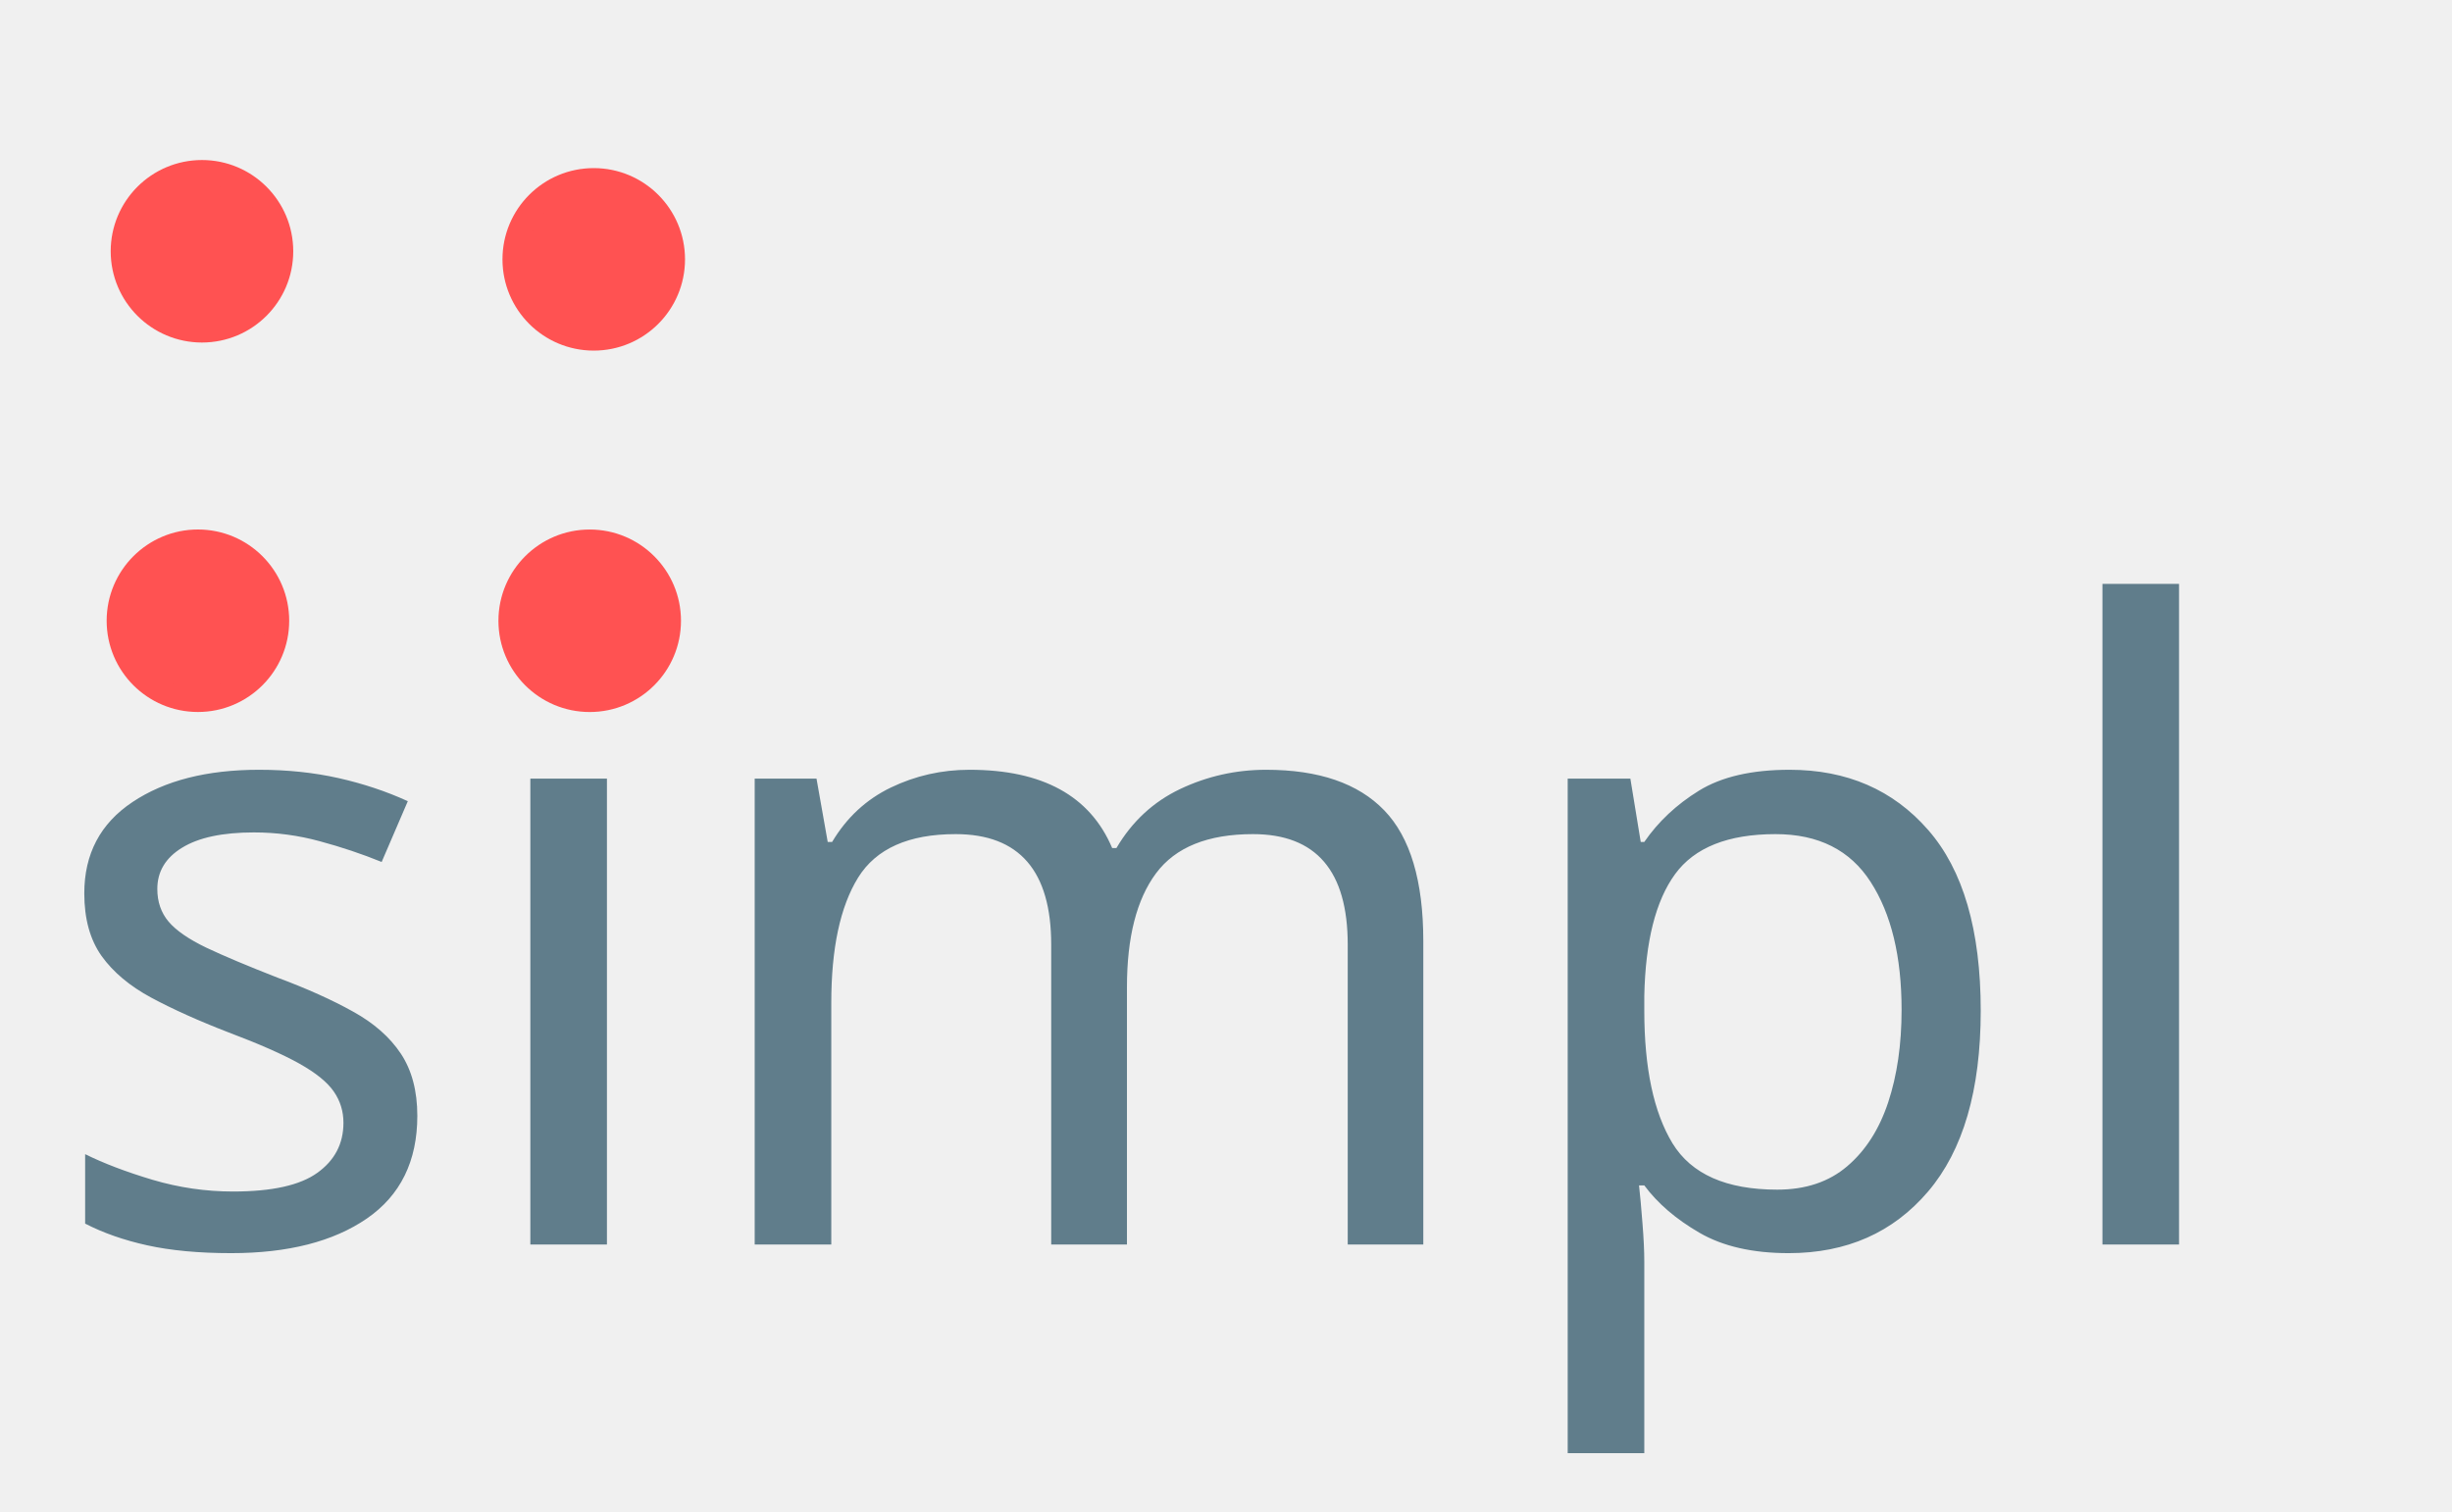
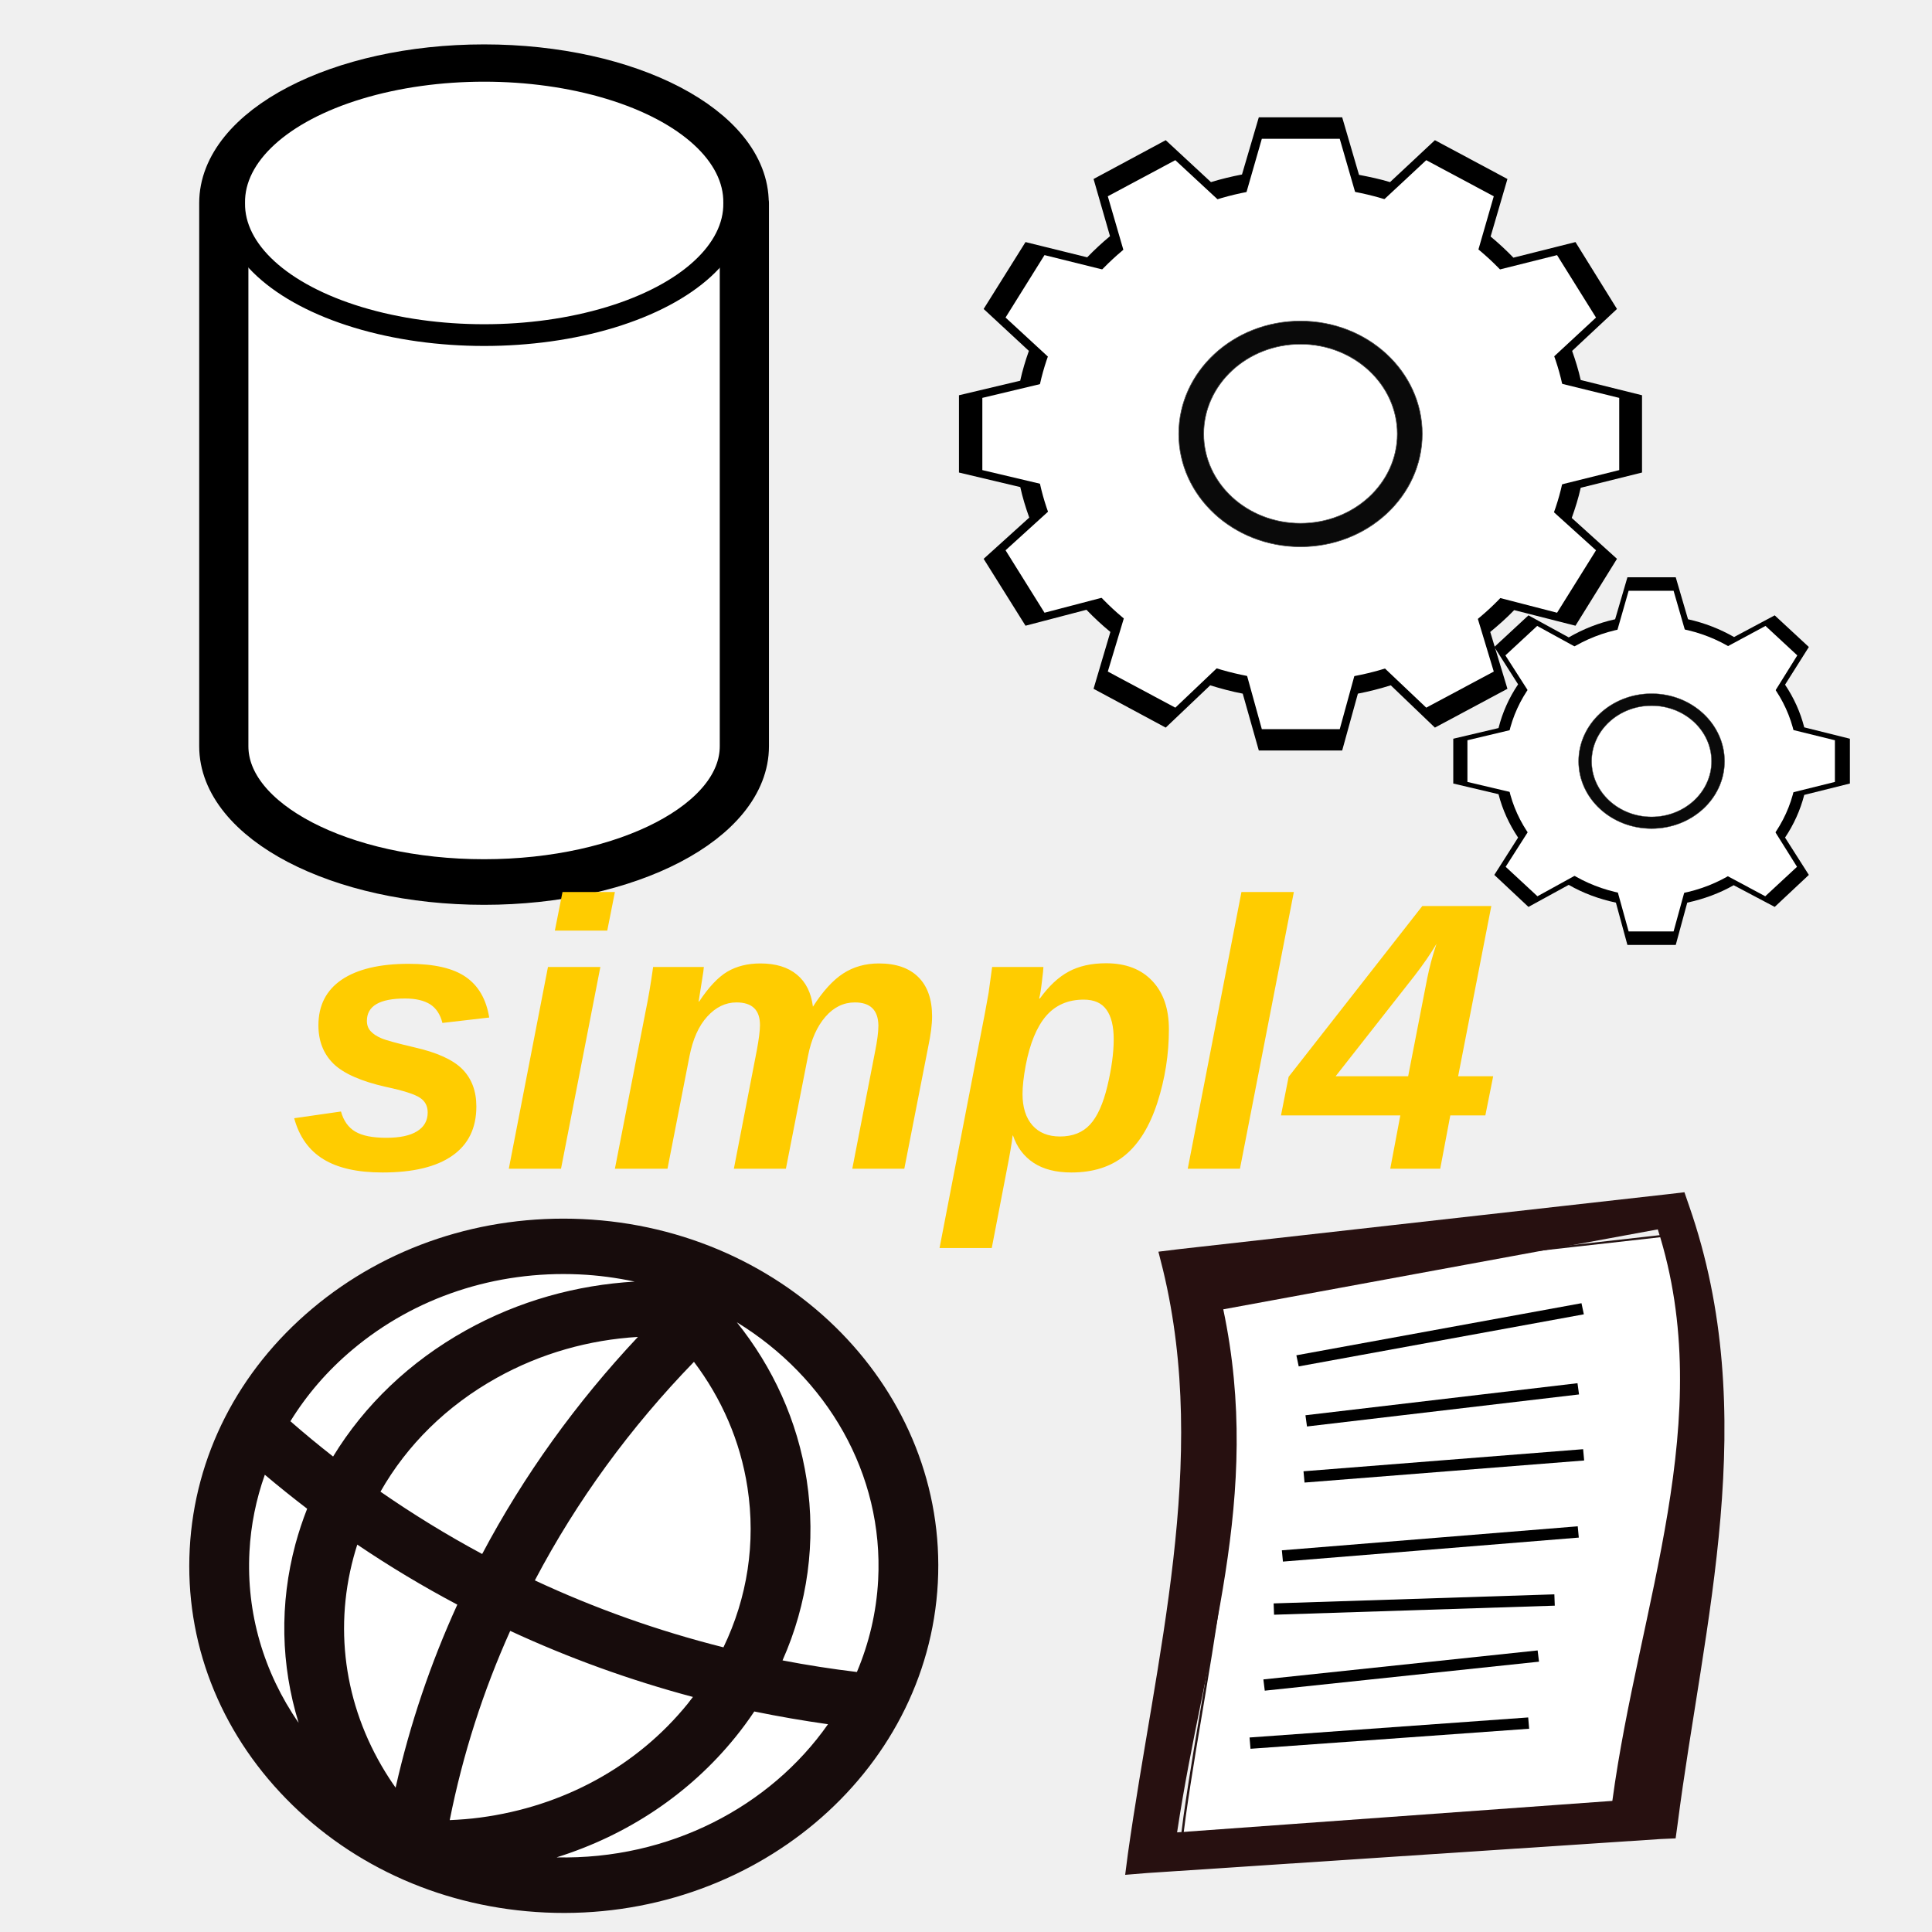
- <svg xmlns="http://www.w3.org/2000/svg" width="54.467mm" height="33.575mm" viewBox="0 0 192.992 118.968" id="svg2" version="1.1">
+ <svg xmlns="http://www.w3.org/2000/svg" width="120" height="120" id="svg2" version="1.1">
  <defs id="defs4" />
-   <g id="layer1" transform="translate(-83.23705,-261.8874)">
-     <g id="g4781" transform="matrix(0.8554972,0,0,0.8554972,13.05203,38.86751)">
-       <text id="text4136" y="375.219" x="85.714" style="font-style:normal;font-variant:normal;font-weight:normal;font-stretch:normal;font-size:80px;line-height:100%;font-family:'Roboto Slab';-inkscape-font-specification:'Roboto Slab, Normal';text-align:start;letter-spacing:0px;word-spacing:0px;writing-mode:lr-tb;text-anchor:start;fill:#607d8b;fill-opacity:1;stroke:none;stroke-width:1px;stroke-linecap:butt;stroke-linejoin:miter;stroke-opacity:1;" xml:space="preserve">
-         <tspan y="375.219" x="85.714" id="tspan4138">simpl</tspan>
-       </text>
-       <circle style="color:#000000;display:inline;overflow:visible;visibility:visible;fill:#ff5252;fill-opacity:1;stroke:#ff5252;stroke-width:2.191px;stroke-linecap:butt;stroke-linejoin:miter;stroke-miterlimit:4;stroke-dasharray:none;stroke-dashoffset:0;stroke-opacity:1;marker:none;enable-background:accumulate" id="path4567-7" cx="136.294" cy="317.819" r="7.302" />
-       <circle style="color:#000000;display:inline;overflow:visible;visibility:visible;fill:#ff5252;fill-opacity:1;stroke:#ff5252;stroke-width:2.191px;stroke-linecap:butt;stroke-linejoin:miter;stroke-miterlimit:4;stroke-dasharray:none;stroke-dashoffset:0;stroke-opacity:1;marker:none;enable-background:accumulate" id="path4567-7-3" cx="100.248" cy="317.816" r="7.302" />
-       <circle style="color:#000000;display:inline;overflow:visible;visibility:visible;fill:#ff5252;fill-opacity:1;stroke:#ff5252;stroke-width:2.191px;stroke-linecap:butt;stroke-linejoin:miter;stroke-miterlimit:4;stroke-dasharray:none;stroke-dashoffset:0;stroke-opacity:1;marker:none;enable-background:accumulate" id="path4567-7-7" cx="100.62" cy="283.815" r="7.302" />
-       <circle style="color:#000000;display:inline;overflow:visible;visibility:visible;fill:#ff5252;fill-opacity:1;stroke:#ff5252;stroke-width:2.191px;stroke-linecap:butt;stroke-linejoin:miter;stroke-miterlimit:4;stroke-dasharray:none;stroke-dashoffset:0;stroke-opacity:1;marker:none;enable-background:accumulate" id="path4567-7-9" cx="136.665" cy="284.558" r="7.302" />
+   <g id="layer1" transform="translate(-130.9308,-807.015)">
+     <g id="g3051">
+       <g id="g3018" transform="matrix(0.7412485,0,0,0.7412485,46.41504,224.5617)">
+         <g id="g3257" transform="matrix(1.038067,0,0,0.9622372,-593.9288,741.1582)" style="fill:#f2f2f2;fill-opacity:1">
+           <g id="g3807" transform="matrix(0.2088553,0,0,0.2088553,666.5648,98.31174)">
+             <g id="g4973" transform="translate(-382.9586,955.7667)">
+               <g transform="matrix(0.8794622,0,0,0.8794622,29.00264,-712.9674)" id="g4949">
+                 <g style="fill:#ffffff;fill-opacity:1;stroke:#241313;stroke-opacity:1" id="g3804" transform="translate(488.7009,-234.317)">
+                   <path style="fill:#ffffff;fill-opacity:1;fill-rule:evenodd;stroke:#241313;stroke-opacity:1" id="path3224" d="m 733.423,260.72 -5.902,0.755 -189.562,22.993 -7.837,1.039 1.794,7.649 c 17.847,79.932 -2.786,160.856 -13.597,243.48 l -1.039,8.687 8.546,-0.755 198.297,-14.164 5.902,-0.283 0.755,-5.902 c 10.056,-84.323 32.672,-170.535 4.438,-257.88 z" />
+                 </g>
+               </g>
+               <g transform="translate(-168.6161,-1279.494)" id="g4962">
+                 <g transform="translate(543.001,311.395)" id="g4931">
+                   <path d="m 733.423,260.72 -5.902,0.755 -189.562,22.993 -7.837,1.039 1.794,7.649 c 17.847,79.932 -2.786,160.856 -13.597,243.48 l -1.039,8.687 8.546,-0.755 198.297,-14.164 5.902,-0.283 0.755,-5.902 c 10.056,-84.323 32.672,-170.535 4.438,-257.88 L 733.423,260.72 z m -10.293,15.486 c 23.418,78.941 -7.365,156.607 -17.563,238.287 l -168.222,13.125 c 10.623,-76.203 33.191,-139.516 17.847,-218.079 l 167.938,-33.333 z" id="path4933" style="fill:#271010;fill-opacity:1;fill-rule:evenodd" />
+                 </g>
+                 <path style="fill:#f2f2f2;fill-opacity:1;stroke:#000000;stroke-width:4.721px" id="path4935" d="m 1126.899,642.416 110.196,-21.718" />
+                 <path style="fill:#f2f2f2;fill-opacity:1;stroke:#000000;stroke-width:4.721px" id="path4937" d="M 1130.252,667.439 1235.396,654.078" />
+                 <path style="fill:#f2f2f2;fill-opacity:1;stroke:#000000;stroke-width:4.721px" id="path4939" d="m 1129.402,690.81 108.072,-9.207" />
+                 <path style="fill:#f2f2f2;fill-opacity:1;stroke:#000000;stroke-width:4.721px" id="path4941" d="M 1121.045,723.765 1235.396,713.756" />
+                 <path style="fill:#f2f2f2;fill-opacity:1;stroke:#000000;stroke-width:4.721px" id="path4943" d="m 1117.74,745.908 108.497,-3.777" />
+                 <path style="fill:#f2f2f2;fill-opacity:1;stroke:#000000;stroke-width:4.721px" id="path4945" d="m 1113.963,777.588 105.994,-12.087" />
+                 <path style="fill:#f2f2f2;fill-opacity:1;stroke:#000000;stroke-width:4.721px" id="path4947" d="m 1108.533,801.809 107.694,-8.357" />
+               </g>
+             </g>
+           </g>
+         </g>
+         <g transform="matrix(0.4122095,0,0,0.3820981,82.55976,547.0214)" id="layer1-9" style="fill:#ffffff;stroke:#000000;stroke-linecap:round;stroke-linejoin:round">
+           <path d="m 174.72,639.58 c -29.2,0 -52.91,13.35 -52.91,29.79 v 119.12 c 0,16.44 23.71,29.78 52.91,29.78 29.2,0 52.91,-13.34 52.91,-29.78 V 669.37 h -0.04 c 0,-16.44 -23.67,-29.79 -52.87,-29.79 z" id="rect3196" style="stroke-width:10" />
+           <path transform="matrix(1.6639,0,0,1.6225,-131.61,-463.2)" d="m 214.8,698.03 a 30.686,17.717 0 1 1 -61.37,0 30.686,17.717 0 1 1 61.37,0 z" id="path2527" style="stroke-width:2.938" />
+         </g>
+         <g transform="matrix(0.2488018,0,0,0.2306271,180.959,634.5861)" id="layer1-90">
+           <g id="text11467">
+             <g id="g7364">
+               <g id="g7357">
+                 <path d="m 154.9,698.17 -5.666,20.776 c -3.572,0.741 -7.037,1.645 -10.451,2.77 l -15.235,-15.236 -24.302,14.103 5.54,20.776 c -2.699,2.409 -5.268,4.986 -7.681,7.681 l -20.776,-5.54 -14.103,24.302 15.235,15.236 c -1.143,3.466 -2.148,7.076 -2.896,10.703 v 0.126 l -20.65,5.288 v 28.079 l 20.65,5.288 c 0.771,3.788 1.82,7.468 3.022,11.081 l -15.362,14.984 14.103,24.302 20.524,-5.792 c 2.518,2.837 5.226,5.535 8.059,8.059 l -5.667,20.65 24.302,14.103 14.984,-15.362 c 3.575,1.189 7.208,2.255 10.955,3.022 l 5.414,20.65 h 28.08 l 5.288,-20.65 c 3.763,-0.771 7.492,-1.826 11.081,-3.022 l 14.858,15.362 24.427,-14.103 -5.792,-20.65 c 2.814,-2.506 5.554,-5.117 8.058,-7.933 l 20.65,5.666 13.977,-24.302 -15.236,-14.858 c 1.194,-3.572 2.251,-7.21 3.022,-10.955 l 20.65,-5.54 v -28.079 l -20.65,-5.54 c -0.744,-3.586 -1.765,-7.149 -2.896,-10.577 l 15.11,-15.236 -13.977,-24.302 -20.902,5.666 c -2.417,-2.705 -4.976,-5.264 -7.68,-7.681 l 5.666,-20.902 -24.427,-14.103 -15.11,15.236 c -3.38,-1.115 -6.918,-1.905 -10.451,-2.644 l -5.666,-20.902 h -28.08 z" id="path7367" />
+                 <g transform="matrix(3.2361,0,0,3.2361,7655.9,1739.2)" id="g7373" style="fill:#ffffff">
+                   <path d="m -2317.6,-319.28 -2.399,9.003 -6.604,-6.604 -7.027,4.054 2.432,9.02 -9.02,-2.415 -4.054,7.01 6.706,6.672 -9.121,2.348 v 8.108 l 9.206,2.348 -6.79,6.655 4.054,7.01 9.155,-2.584 -2.567,9.189 7.027,4.054 6.638,-6.807 2.365,9.223 h 8.108 l 2.348,-9.223 6.655,6.807 7.027,-4.054 -2.567,-9.155 9.155,2.551 4.054,-7.01 -6.723,-6.554 9.138,-2.449 v -8.108 l -9.037,-2.398 6.621,-6.621 -4.054,-7.01 -9.003,2.432 2.416,-9.037 -7.027,-4.054 -6.588,6.621 -2.415,-9.02 h -8.108 z" id="path7375" />
+                   <path d="m 1183.5,128.11 c 0,28.305 -22.945,51.25 -51.25,51.25 -28.305,0 -51.25,-22.945 -51.25,-51.25 0,-28.305 22.945,-51.25 51.25,-51.25 28.305,0 51.25,22.945 51.25,51.25 z" transform="matrix(0.5413,0,0,0.5413,-2926.4,-355.49)" id="path7377" />
+                 </g>
+                 <path d="m 168.94,772.2 c -22.648,0 -40.998,18.349 -40.998,40.998 0,22.648 18.349,40.998 40.998,40.998 22.648,0 40.998,-18.349 40.998,-40.998 0,-22.648 -18.349,-40.998 -40.998,-40.998 z m 0,8.394 c 17.974,0 32.603,14.629 32.603,32.603 0,17.974 -14.629,32.482 -32.603,32.482 -17.974,0 -32.603,-14.507 -32.603,-32.482 0,-17.974 14.629,-32.603 32.603,-32.603 z" id="path7463" style="opacity:0.96;stroke:#464646;stroke-width:0.205" />
+               </g>
+               <g id="g7347">
+                 <path d="m 279.04,865.3 -4.134,15.244 c -5.641,1.337 -10.847,3.606 -15.631,6.588 l -13.564,-8.009 -11.497,11.497 8.009,13.564 c -3.026,4.853 -5.258,10.156 -6.588,15.89 l -15.244,3.876 v 16.277 l 15.244,3.876 c 1.324,5.664 3.607,10.957 6.588,15.76 l -8.009,13.564 11.497,11.627 13.564,-8.009 c 4.848,3.019 10.165,5.131 15.89,6.459 l 3.875,15.373 h 16.278 l 3.875,-15.373 c 5.595,-1.308 10.873,-3.403 15.631,-6.33 l 13.823,7.88 11.497,-11.627 -8.01,-13.564 c 2.932,-4.729 5.13,-9.938 6.46,-15.502 l 15.373,-4.134 v -16.277 l -15.373,-4.134 c -1.326,-5.596 -3.513,-10.749 -6.46,-15.502 l 8.01,-13.694 -11.497,-11.497 -13.693,7.88 c -4.721,-2.921 -9.951,-5.134 -15.502,-6.459 l -4.134,-15.244 h -16.278 z" id="path7369" />
+                 <path d="m 1183.5,128.11 a 51.25,51.25 0 1 1 -102.5,0 51.25,51.25 0 1 1 102.5,0 z" transform="matrix(0.95792,0,0,0.95792,-797.43,809.36)" id="path7387" style="fill:#ffffff" />
+                 <g transform="matrix(1.7402,0,0,1.7402,-2299.7,636.92)" id="g7389" style="fill:#ffffff">
+                   <path d="m 1482.1,205.17 -9.28,-36.151 9.28,-34.97 h 8.7 l 9.28,34.675 -9.28,36.446 H 1482.1 z" id="path7391" />
+                   <path d="m 1450.9,165.26 36.151,-9.28 34.97,9.28 v 8.7 l -34.675,9.28 -36.446,-9.28 V 165.26 z" id="path7393" />
+                   <path d="m 1458.3,191.68 19,-32.125 31.29,-18.166 6.152,6.152 -17.957,31.081 -32.333,19.209 -6.152,-6.152 z" id="path7395" />
+                   <path d="m 1464.4,141.39 32.124,19 18.166,31.29 -6.152,6.152 -31.081,-17.957 -19.209,-32.333 6.152,-6.152 z" id="path7397" />
+                 </g>
+                 <path d="m 287.18,907.57 c -13.548,0 -24.574,11.026 -24.574,24.574 0,13.548 11.026,24.453 24.574,24.453 13.548,0 24.574,-10.905 24.574,-24.453 0,-13.548 -11.026,-24.574 -24.574,-24.574 z m 0,4.38 c 11.148,0 20.195,9.047 20.195,20.195 0,11.148 -9.047,20.195 -20.195,20.195 -11.148,0 -20.195,-9.047 -20.195,-20.195 0,-11.148 9.047,-20.195 20.195,-20.195 z" id="path7465" style="opacity:0.96;stroke:#464646;stroke-width:0.123" />
+               </g>
+             </g>
+           </g>
+         </g>
+         <text xml:space="preserve" style="font-size:32px;font-style:italic;font-variant:normal;font-weight:bold;font-stretch:normal;text-align:start;line-height:125%;letter-spacing:0px;word-spacing:0px;writing-mode:lr-tb;text-anchor:start;fill:#ffcc00;fill-opacity:1;stroke:none;font-family:Arial;-inkscape-font-specification:Arial Bold Italic" x="138.31" y="883.708" id="text3334">
+           <tspan id="tspan3336" x="138.31" y="883.708">simpl4</tspan>
+         </text>
+         <g id="g3800" transform="translate(167.9141,203.8515)">
+           <path transform="matrix(1.260521,0,0,1.246898,104.1015,778.2443)" d="m -63.381,-52.461 c 0,11.541 -10.796,20.897 -24.112,20.897 -13.317,0 -24.112,-9.356 -24.112,-20.897 0,-11.541 10.796,-20.897 24.112,-20.897 13.317,0 24.112,9.356 24.112,20.897 z" id="path3798" style="fill:#ffffff;fill-opacity:1;fill-rule:evenodd;stroke:#201212;stroke-width:0.7;stroke-linecap:round;stroke-linejoin:round;stroke-miterlimit:4;stroke-opacity:1;stroke-dasharray:none;stroke-dashoffset:0" />
+           <g transform="matrix(0.2608758,0,0,0.2608758,-65.66966,411.2304)" id="g3822">
+             <g id="g3819">
+               <path style="fill:#170c0c;fill-opacity:1" d="m 232.125,1045.867 c -32.097,-1.461 -62.884,8.744 -86.676,28.744 -23.829,20.021 -37.801,47.422 -39.377,77.156 -1.576,29.754 9.432,58.293 31.031,80.36 21.564,22.066 51.124,35.019 83.221,36.479 66.27,3.017 122.787,-44.49 126.041,-105.899 3.254,-61.411 -47.97,-113.823 -114.24,-116.84 z m 95.069,115.967 c -0.552,10.41 -2.95,20.332 -6.825,29.516 -8.07,-0.974 -16.034,-2.21 -23.89,-3.728 8.06,-18.139 10.814,-38.024 7.759,-57.989 -2.911,-18.991 -10.889,-36.211 -22.441,-50.623 28.839,17.659 47.212,48.567 45.398,82.825 z m -77.155,-78.116 c -19.77,21.047 -36.643,44.44 -50.033,69.727 -11.326,-6.085 -22.229,-12.779 -32.666,-20.015 8.514,-14.999 21.279,-27.612 37.329,-36.549 14.264,-7.965 29.813,-12.23 45.37,-13.162 z m -58.018,85.997 c -8.539,18.725 -15.232,38.386 -19.817,58.782 -0.705,-0.991 -1.398,-2.002 -2.057,-3.022 -13.923,-21.451 -17.987,-46.66 -11.474,-70.92 0.361,-1.4 0.788,-2.733 1.218,-4.129 10.302,6.965 21.023,13.405 32.131,19.288 z m 7.347,68.388 c -3.274,0.436 -6.538,0.682 -9.784,0.821 4.199,-21.149 10.755,-41.476 19.429,-60.781 18.668,8.645 38.278,15.777 58.689,21.221 -0.567,0.719 -1.135,1.492 -1.727,2.232 -16.235,20.014 -39.872,32.963 -66.607,36.506 z m 17.557,-76.179 c 13.477,-25.636 30.738,-49.202 51.104,-70.201 8.812,11.678 14.889,25.34 17.193,40.385 2.713,17.737 -0.03,35.373 -7.716,51.316 -21.131,-5.307 -41.401,-12.555 -60.582,-21.5 z m -58.586,-74.108 c 20.006,-16.829 45.87,-25.405 72.846,-24.177 6.097,0.277 12.05,1.091 17.798,2.312 -18.597,1.091 -37.177,6.166 -54.211,15.667 -18.028,10.051 -32.574,23.999 -42.65,40.524 -4.676,-3.663 -9.244,-7.427 -13.712,-11.337 5.229,-8.494 11.9,-16.251 19.93,-22.987 z m -33.082,64.823 c 0.451,-8.509 2.141,-16.769 4.936,-24.65 4.431,3.737 8.96,7.372 13.597,10.916 -1.447,3.682 -2.705,7.469 -3.76,11.35 -5.153,19.21 -4.702,38.887 1.024,57.432 -11.268,-16.283 -16.84,-35.342 -15.796,-55.048 z m 98.649,98.251 c 22.754,-7.121 42.686,-20.397 57.424,-38.606 2.163,-2.67 4.193,-5.421 6.078,-8.253 7.807,1.601 15.683,2.961 23.677,4.092 -18.54,26.459 -50.979,43.563 -87.179,42.767 z" id="path244" />
+             </g>
+           </g>
+         </g>
+       </g>
    </g>
  </g>
</svg>
